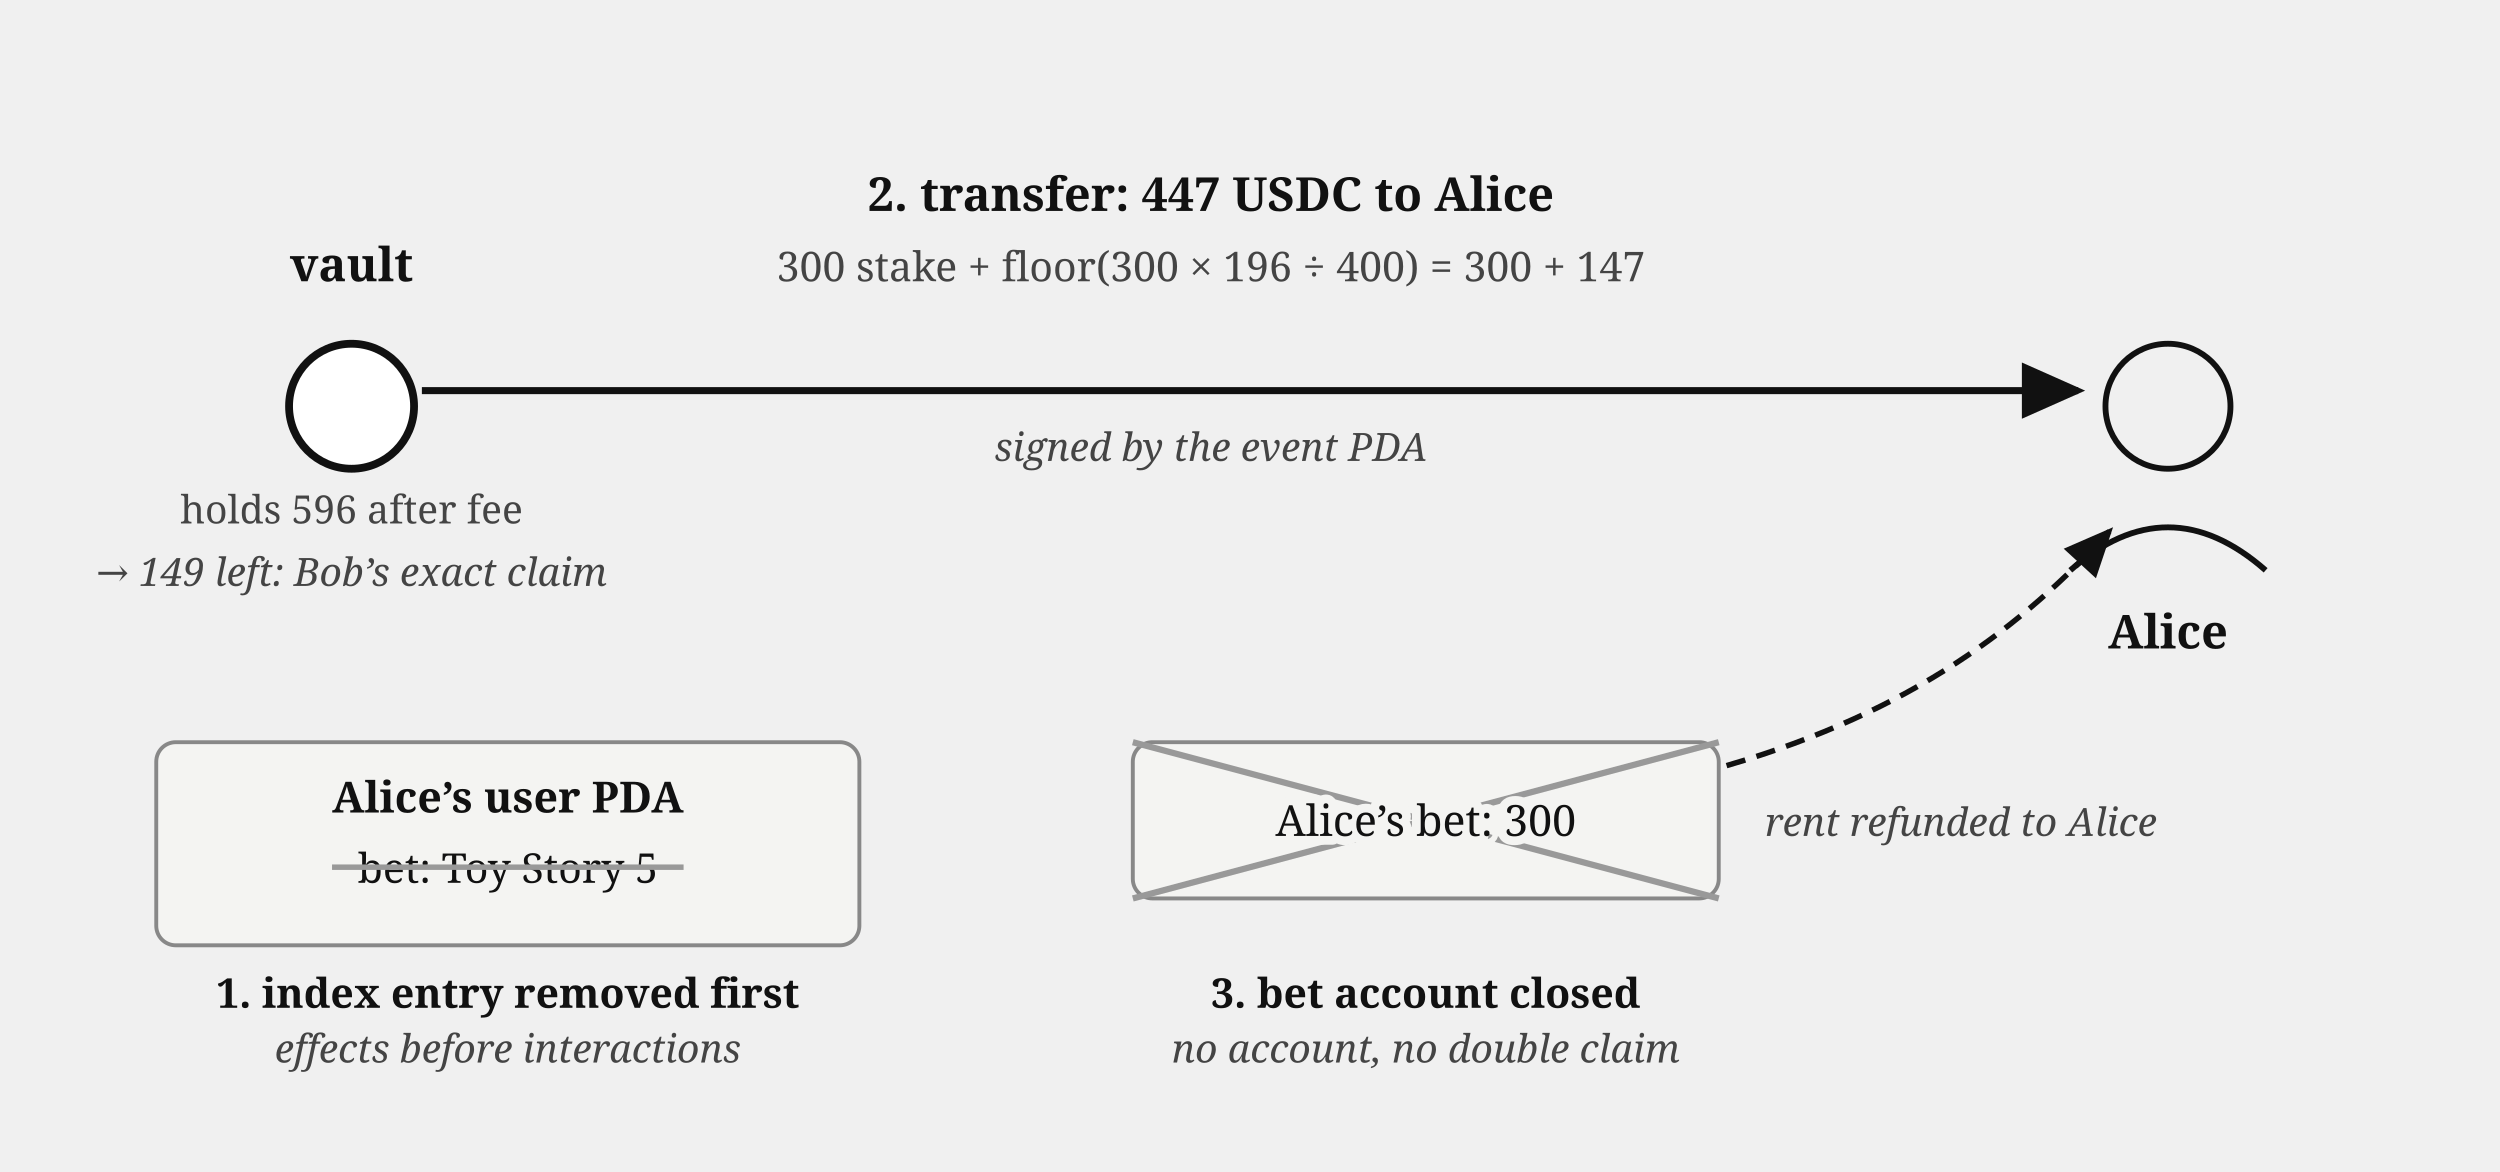
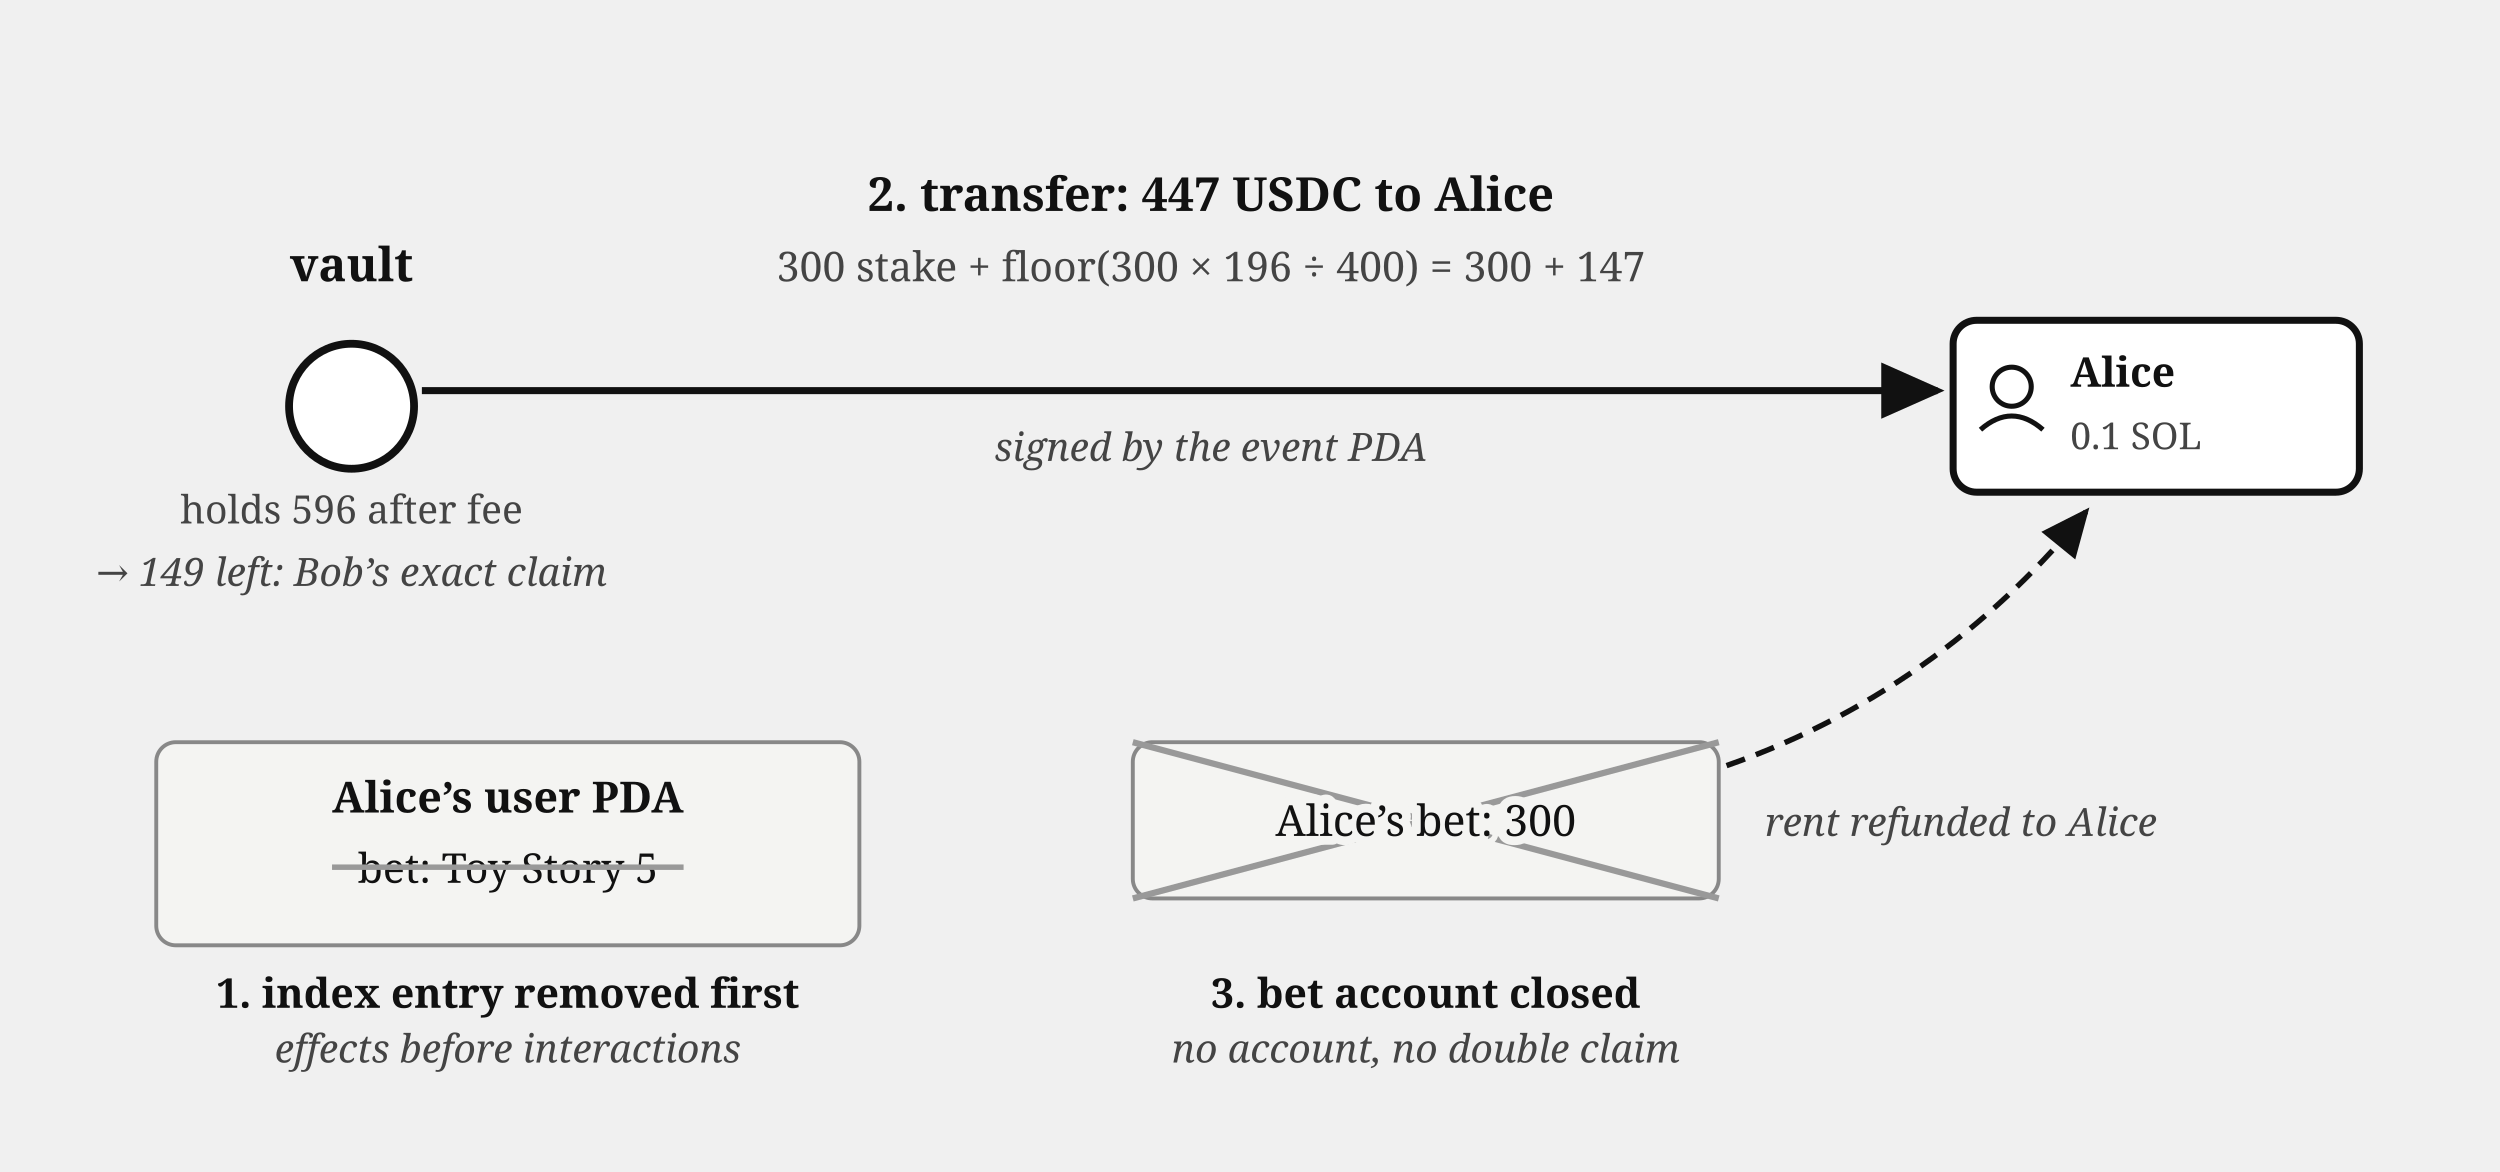
<svg xmlns="http://www.w3.org/2000/svg" viewBox="0 0 640 300" font-family="Georgia, serif" fill="#111">
  <defs>
    <marker id="betting-claim-arr" markerWidth="9" markerHeight="8" refX="8" refY="4" orient="auto">
      <path d="M0,0 L9,4 L0,8 z" fill="#111" />
    </marker>
  </defs>
  <circle cx="90" cy="104" r="16" fill="#fff" stroke="#111" stroke-width="2" />
  <text x="90" y="72" font-size="12" font-weight="bold" text-anchor="middle">vault</text>
  <text x="90" y="134" font-size="10" fill="#444" text-anchor="middle">holds 596 after fee</text>
  <text x="90" y="150" font-size="10" fill="#444" font-style="italic" text-anchor="middle">→ 149 left: Bob’s exact claim</text>
-   <circle cx="555" cy="104" r="16" fill="none" stroke="#111" stroke-width="1.5" />
-   <path d="M 530,146 Q 555,124 580,146" fill="none" stroke="#111" stroke-width="1.5" />
-   <text x="555" y="166" font-size="12" font-weight="bold" text-anchor="middle">Alice</text>
-   <path d="M 108,100 L 532,100" fill="none" stroke="#111" stroke-width="1.8" marker-end="url(#betting-claim-arr)" />
+   <rect x="500" y="82" width="104" height="44" rx="6" fill="#fff" stroke="#111" stroke-width="1.8" />
+   <circle cx="515" cy="99" r="5" fill="none" stroke="#111" stroke-width="1.3" />
+   <path d="M 507,110 Q 515,103 523,110" fill="none" stroke="#111" stroke-width="1.3" />
+   <text x="530" y="99" font-size="10.5" font-weight="bold">Alice</text>
+   <text x="530" y="115" font-size="9.5" fill="#444">0.1 SOL</text>
+   <path d="M 108,100 L 496,100" fill="none" stroke="#111" stroke-width="1.8" marker-end="url(#betting-claim-arr)" />
  <text x="310" y="54" font-size="12" font-weight="bold" text-anchor="middle">2. transfer: 447 USDC to Alice</text>
  <text x="310" y="72" font-size="10.5" fill="#444" text-anchor="middle">300 stake + floor(300 × 196 ÷ 400) = 300 + 147</text>
  <text x="310" y="118" font-size="10" fill="#444" font-style="italic" text-anchor="middle">signed by the event PDA</text>
  <rect x="40" y="190" width="180" height="52" rx="5" fill="#f4f4f2" stroke="#888" stroke-width="1" />
  <text x="130" y="208" font-size="11" font-weight="bold" text-anchor="middle">Alice’s user PDA</text>
  <text x="130" y="226" font-size="10.5" text-anchor="middle">bet: Toy Story 5</text>
  <line x1="85" y1="222" x2="175" y2="222" stroke="#999" stroke-width="1.4" />
  <text x="130" y="258" font-size="10.5" font-weight="bold" text-anchor="middle">1. index entry removed first</text>
  <text x="130" y="272" font-size="10" fill="#444" font-style="italic" text-anchor="middle">effects before interactions</text>
  <rect x="290" y="190" width="150" height="40" rx="5" fill="#f4f4f2" stroke="#888" stroke-width="1" />
  <line x1="290" y1="190" x2="440" y2="230" stroke="#999" stroke-width="1.6" />
  <line x1="440" y1="190" x2="290" y2="230" stroke="#999" stroke-width="1.6" />
  <text x="365" y="258" font-size="10.5" font-weight="bold" text-anchor="middle">3. bet account closed</text>
  <text x="365" y="272" font-size="10" fill="#444" font-style="italic" text-anchor="middle">no account, no double claim</text>
-   <path d="M 442,196 C 490,182 518,160 540,136" fill="none" stroke="#111" stroke-width="1.4" stroke-dasharray="5 3" marker-end="url(#betting-claim-arr)" />
+   <path d="M 442,196 C 482,182 512,158 534,131" fill="none" stroke="#111" stroke-width="1.4" stroke-dasharray="5 3" marker-end="url(#betting-claim-arr)" />
  <text x="502" y="214" font-size="10" fill="#444" font-style="italic" text-anchor="middle">rent refunded to Alice</text>
  <text stroke="#f4f4f2" stroke-width="4.5" paint-order="stroke" stroke-linejoin="round" x="365" y="214" font-size="11" text-anchor="middle">Alice’s bet: 300</text>
</svg>
